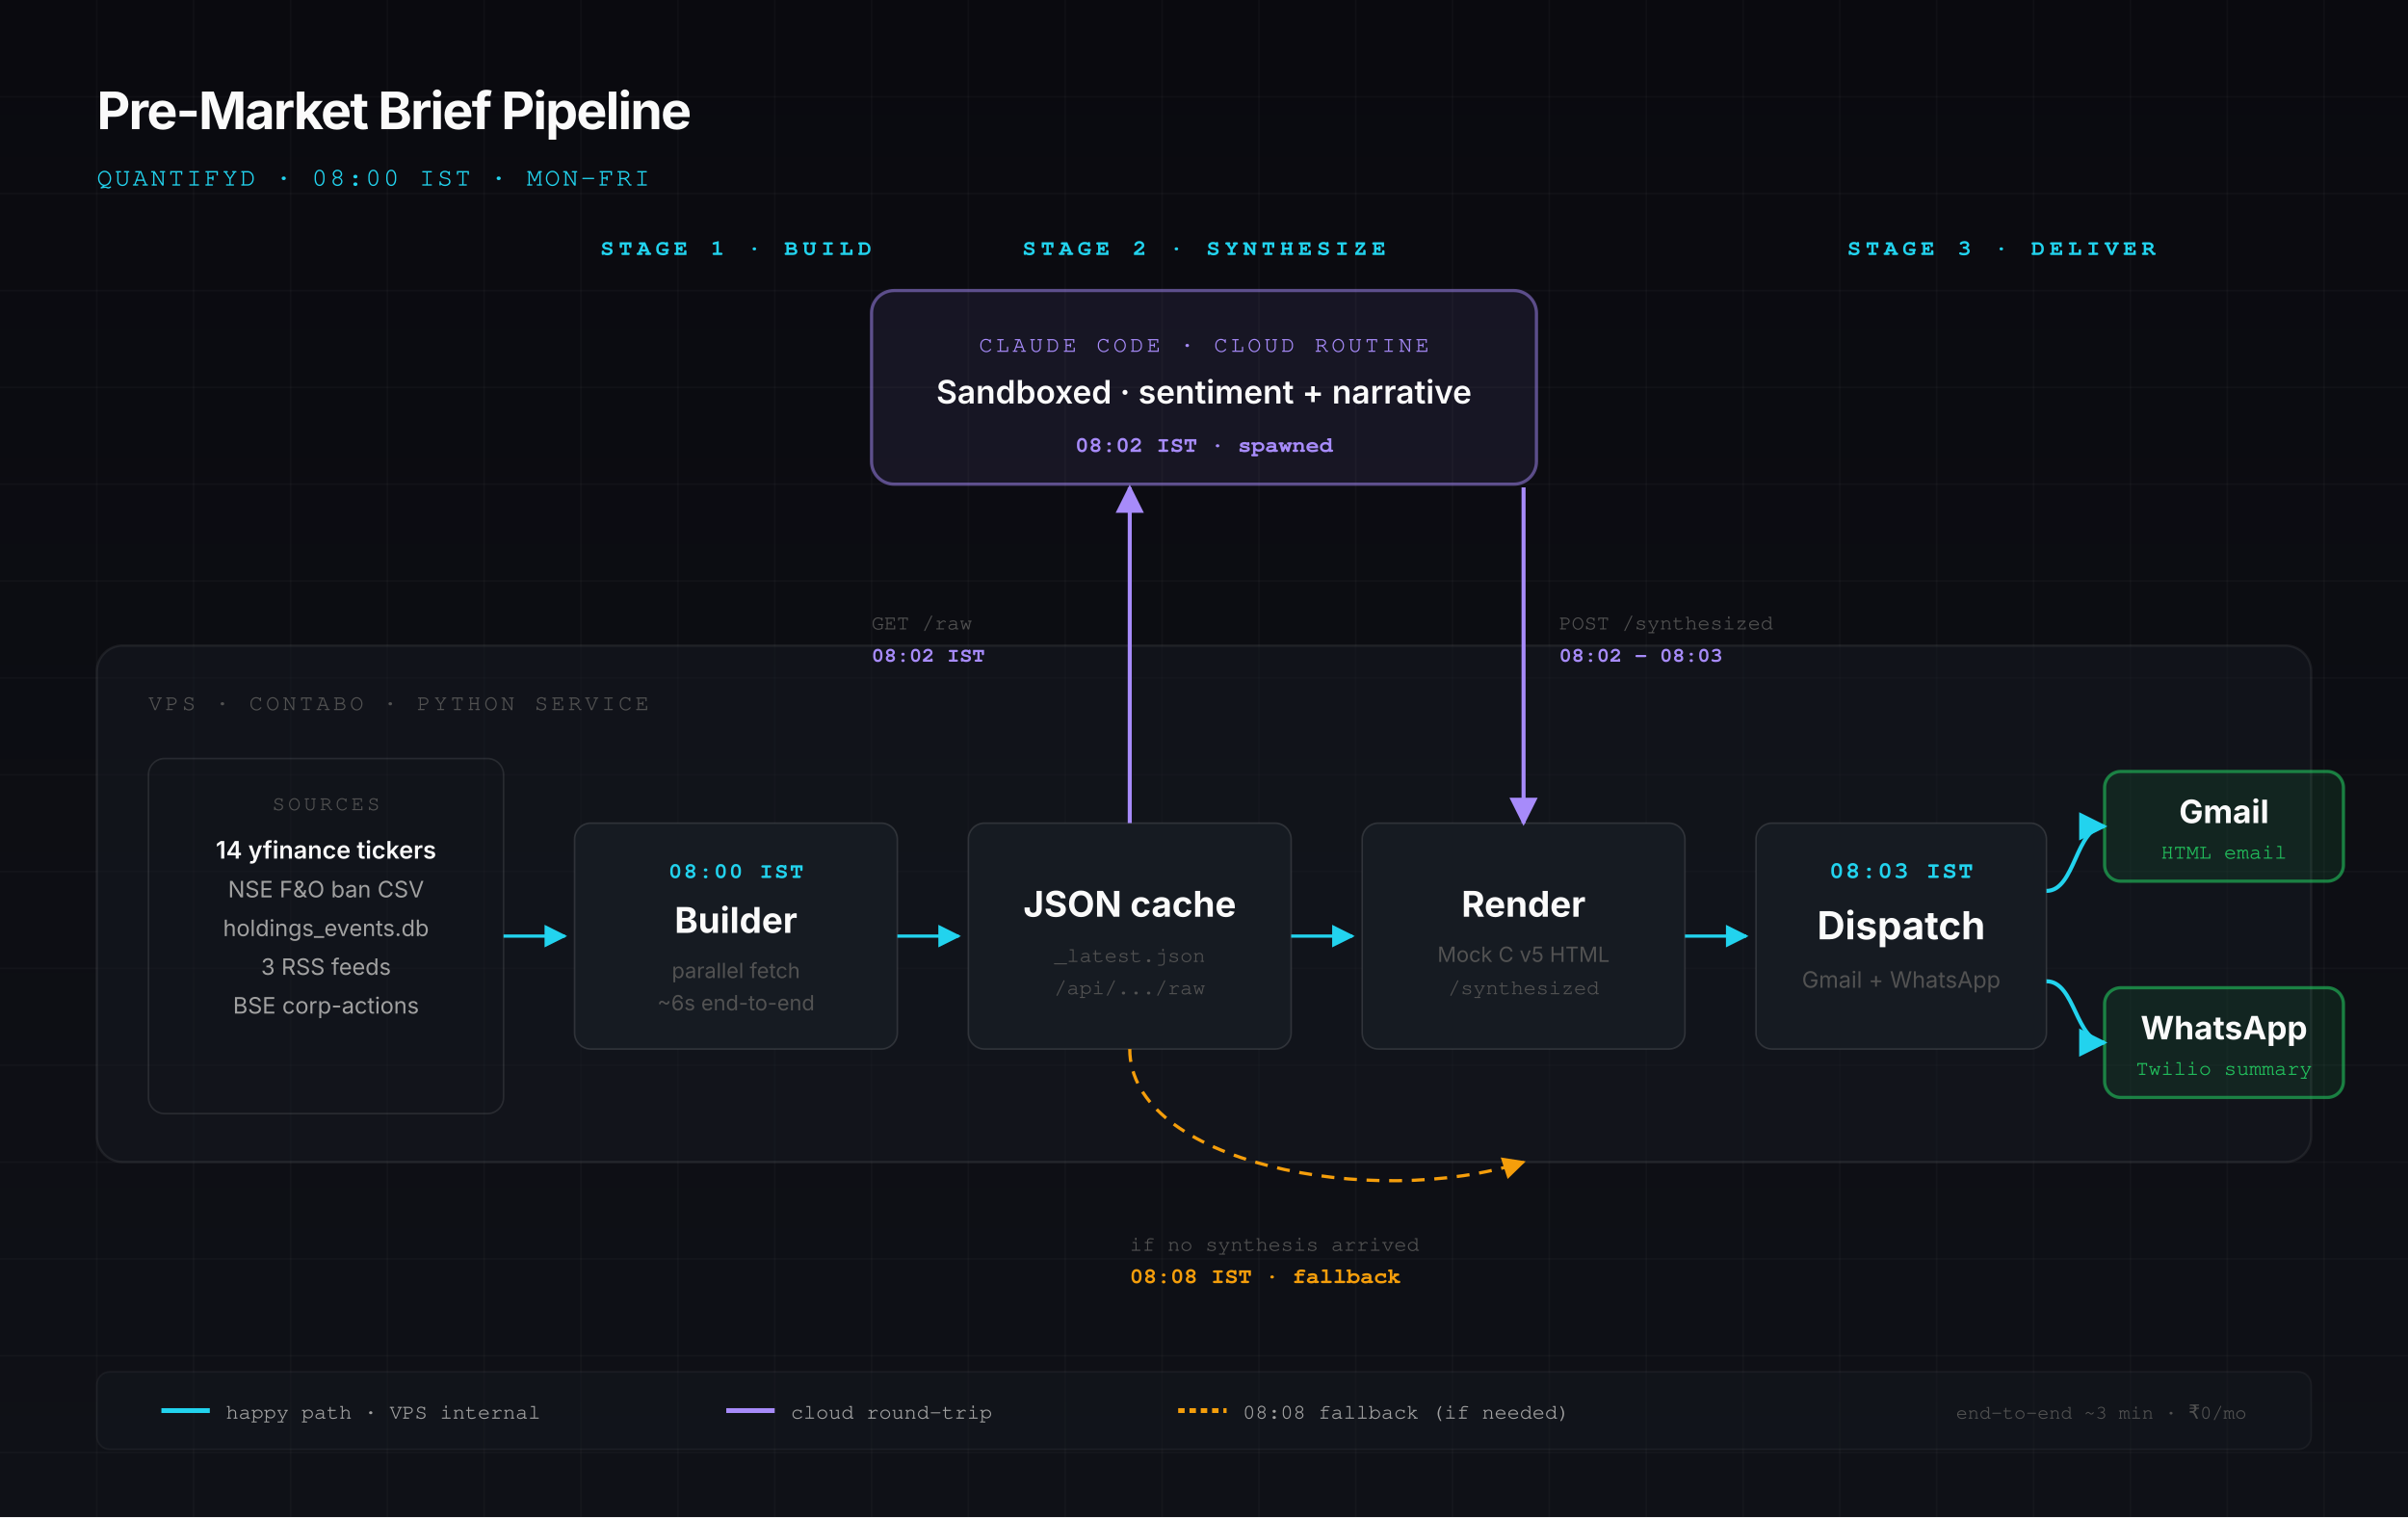
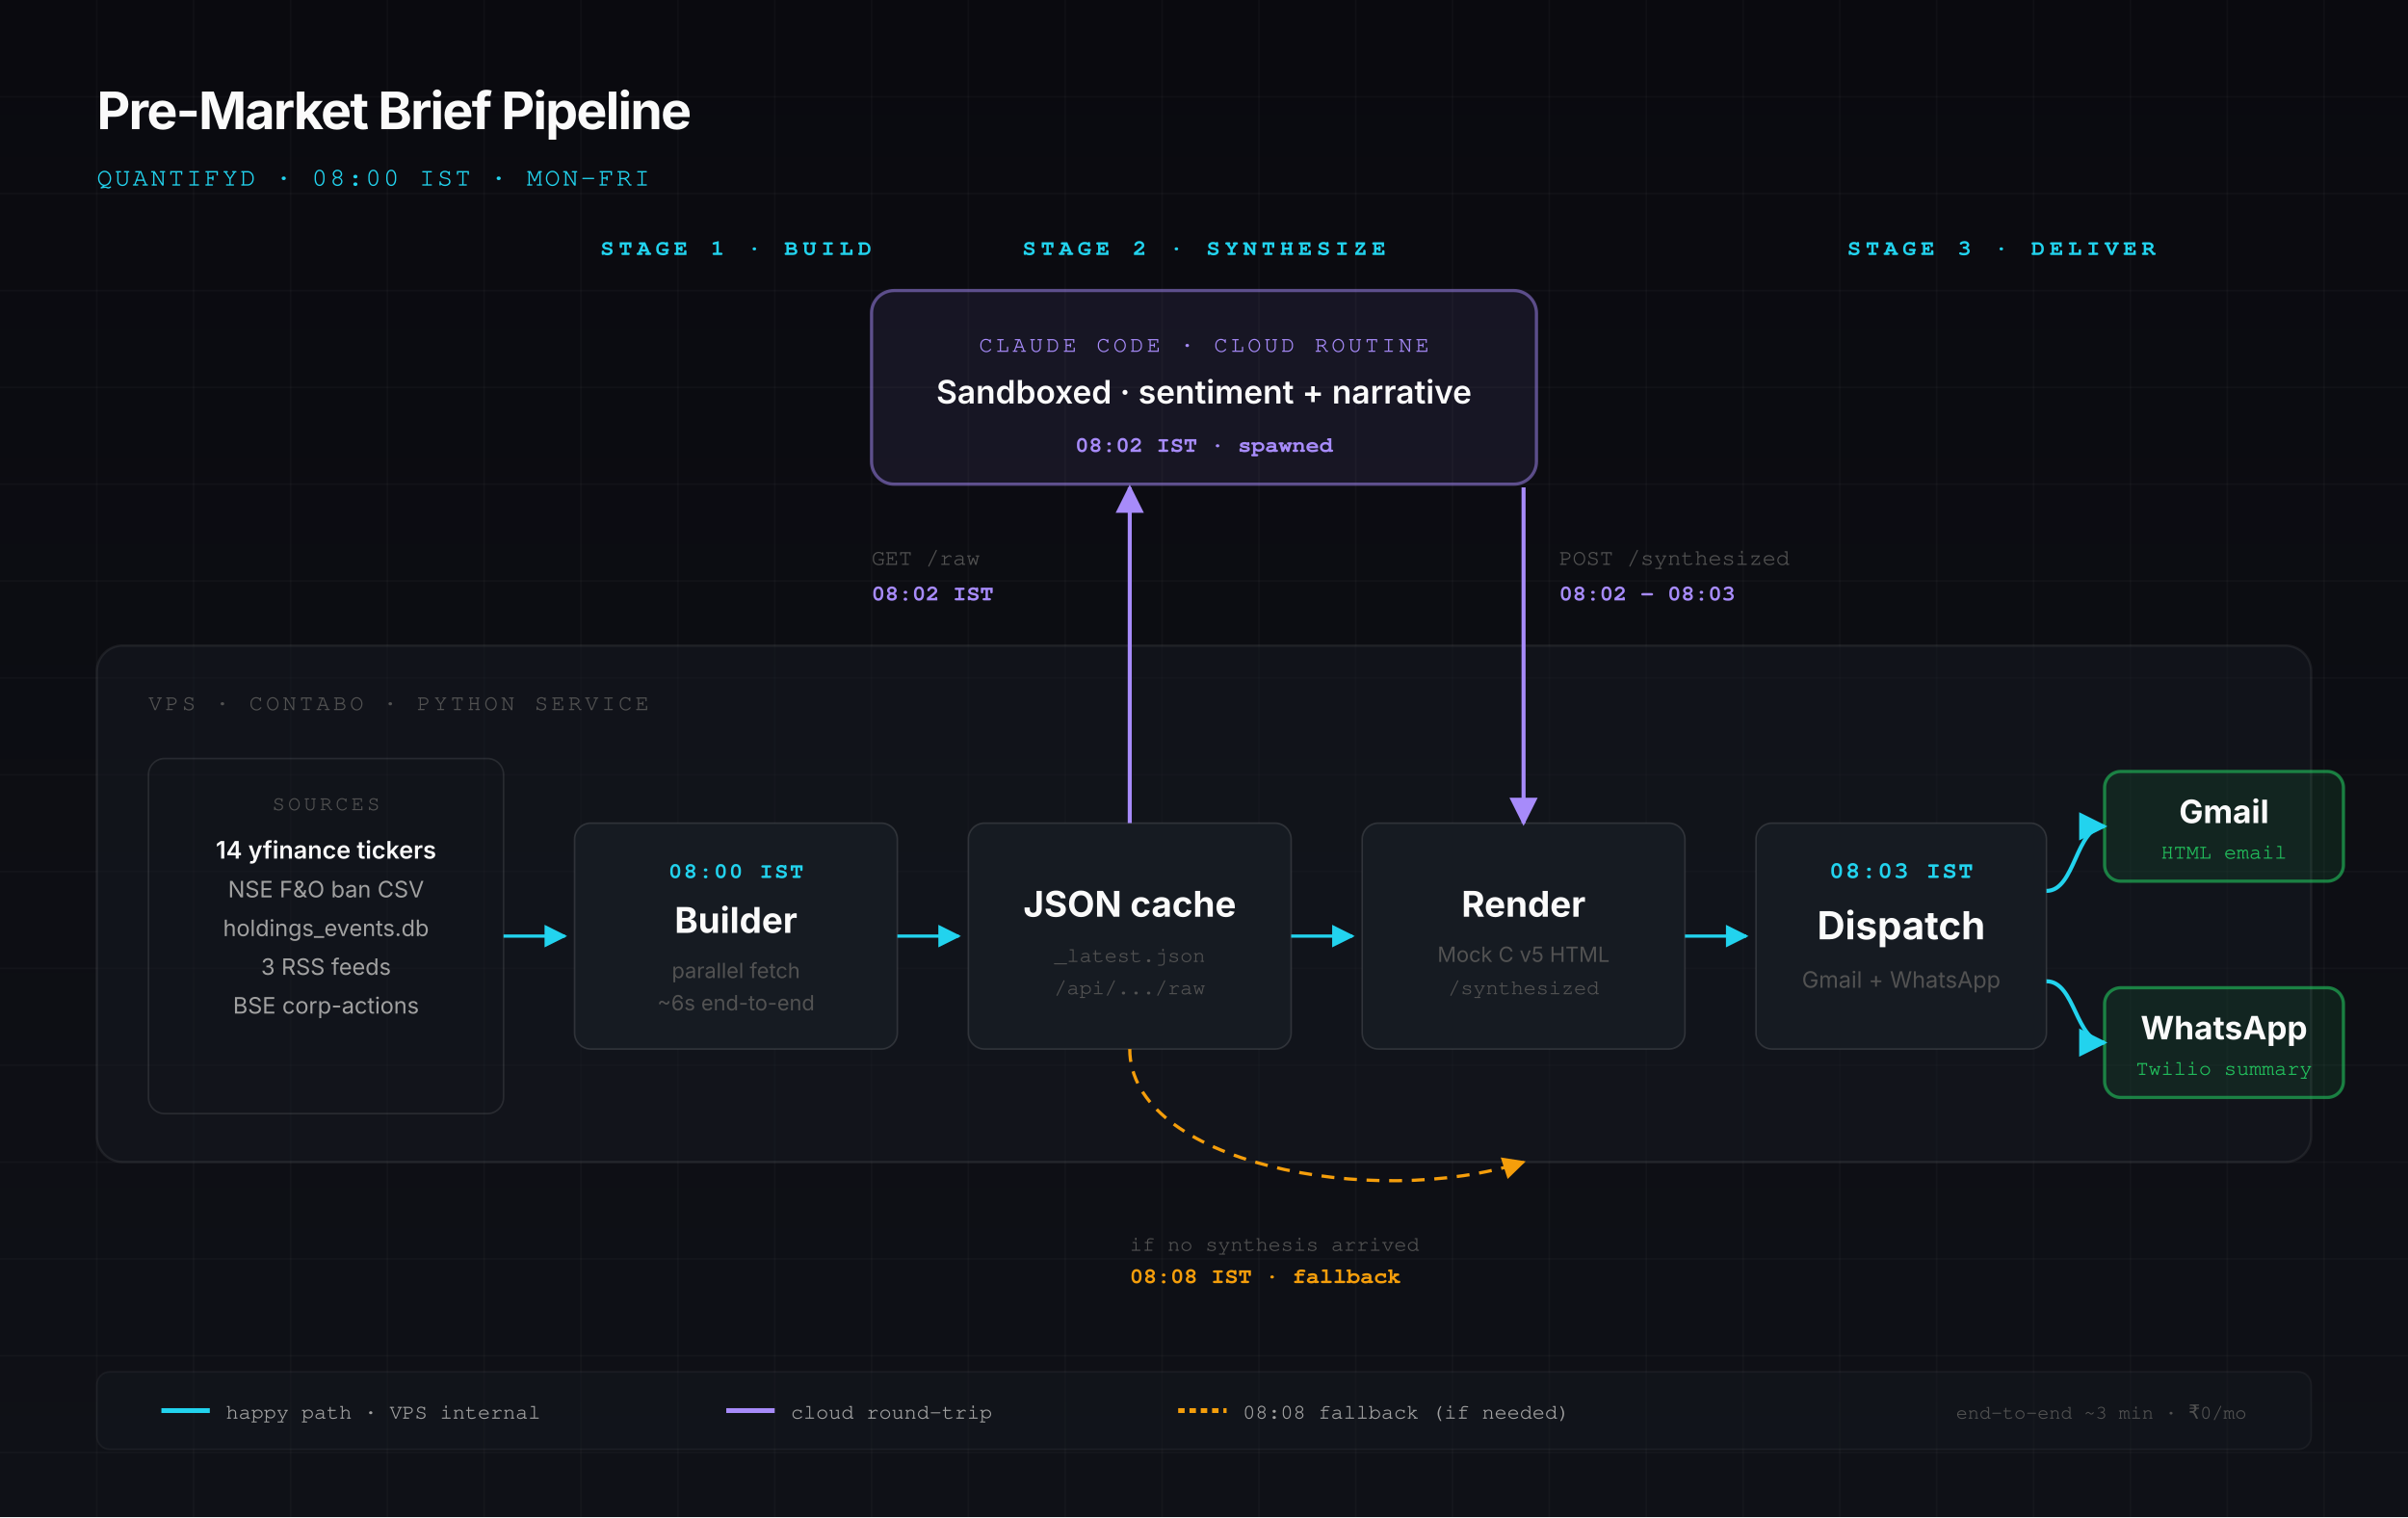
<svg xmlns="http://www.w3.org/2000/svg" viewBox="0 0 1492 940" width="1492" height="940">
  <defs>
    <marker id="ah" viewBox="0 0 10 10" refX="9" refY="5" markerWidth="7" markerHeight="7" orient="auto">
      <path d="M0 0L10 5L0 10z" fill="#22D3EE" />
    </marker>
    <marker id="ahP" viewBox="0 0 10 10" refX="9" refY="5" markerWidth="7" markerHeight="7" orient="auto">
      <path d="M0 0L10 5L0 10z" fill="#A78BFA" />
    </marker>
    <marker id="ahW" viewBox="0 0 10 10" refX="9" refY="5" markerWidth="7" markerHeight="7" orient="auto">
      <path d="M0 0L10 5L0 10z" fill="#F59E0B" />
    </marker>
    <linearGradient id="bgGrad" x1="0" y1="0" x2="0" y2="1">
      <stop offset="0%" stop-color="#0A0A0F" />
      <stop offset="100%" stop-color="#0F1117" />
    </linearGradient>
  </defs>
  <rect width="1492" height="940" fill="url(#bgGrad)" />
  <g stroke="rgba(255,255,255,0.025)" stroke-width="1">
    <line x1="0" y1="60" x2="1492" y2="60" />
    <line x1="0" y1="120" x2="1492" y2="120" />
    <line x1="0" y1="180" x2="1492" y2="180" />
    <line x1="0" y1="240" x2="1492" y2="240" />
    <line x1="0" y1="300" x2="1492" y2="300" />
    <line x1="0" y1="360" x2="1492" y2="360" />
    <line x1="0" y1="420" x2="1492" y2="420" />
    <line x1="0" y1="480" x2="1492" y2="480" />
    <line x1="0" y1="540" x2="1492" y2="540" />
    <line x1="0" y1="600" x2="1492" y2="600" />
    <line x1="0" y1="660" x2="1492" y2="660" />
    <line x1="0" y1="720" x2="1492" y2="720" />
    <line x1="0" y1="780" x2="1492" y2="780" />
    <line x1="0" y1="840" x2="1492" y2="840" />
    <line x1="0" y1="900" x2="1492" y2="900" />
    <line x1="60" y1="0" x2="60" y2="940" />
    <line x1="120" y1="0" x2="120" y2="940" />
    <line x1="180" y1="0" x2="180" y2="940" />
    <line x1="240" y1="0" x2="240" y2="940" />
    <line x1="300" y1="0" x2="300" y2="940" />
    <line x1="360" y1="0" x2="360" y2="940" />
    <line x1="420" y1="0" x2="420" y2="940" />
    <line x1="480" y1="0" x2="480" y2="940" />
    <line x1="540" y1="0" x2="540" y2="940" />
    <line x1="600" y1="0" x2="600" y2="940" />
    <line x1="660" y1="0" x2="660" y2="940" />
    <line x1="720" y1="0" x2="720" y2="940" />
    <line x1="780" y1="0" x2="780" y2="940" />
    <line x1="840" y1="0" x2="840" y2="940" />
    <line x1="900" y1="0" x2="900" y2="940" />
    <line x1="960" y1="0" x2="960" y2="940" />
    <line x1="1020" y1="0" x2="1020" y2="940" />
    <line x1="1080" y1="0" x2="1080" y2="940" />
    <line x1="1140" y1="0" x2="1140" y2="940" />
    <line x1="1200" y1="0" x2="1200" y2="940" />
    <line x1="1260" y1="0" x2="1260" y2="940" />
    <line x1="1320" y1="0" x2="1320" y2="940" />
    <line x1="1380" y1="0" x2="1380" y2="940" />
    <line x1="1440" y1="0" x2="1440" y2="940" />
  </g>
  <text x="60" y="80" font-family="Inter, Helvetica, Arial, sans-serif" font-size="32" font-weight="700" fill="#FAFAFA" letter-spacing="-1">Pre-Market Brief Pipeline</text>
  <text x="60" y="115" font-family="JetBrains Mono, Courier, monospace" font-size="16" fill="#22D3EE" letter-spacing="1.5">QUANTIFYD · 08:00 IST · MON-FRI</text>
  <text x="456" y="158" text-anchor="middle" font-family="JetBrains Mono, Courier, monospace" font-size="14" fill="#22D3EE" letter-spacing="3" font-weight="700">STAGE 1 · BUILD</text>
  <text x="746" y="158" text-anchor="middle" font-family="JetBrains Mono, Courier, monospace" font-size="14" fill="#22D3EE" letter-spacing="3" font-weight="700">STAGE 2 · SYNTHESIZE</text>
  <text x="1240" y="158" text-anchor="middle" font-family="JetBrains Mono, Courier, monospace" font-size="14" fill="#22D3EE" letter-spacing="3" font-weight="700">STAGE 3 · DELIVER</text>
  <rect x="540" y="180" width="412" height="120" rx="14" fill="rgba(167,139,250,0.08)" stroke="rgba(167,139,250,0.5)" stroke-width="2" />
  <text x="746" y="218" text-anchor="middle" font-family="JetBrains Mono, Courier, monospace" font-size="14" fill="#A78BFA" letter-spacing="2">CLAUDE CODE · CLOUD ROUTINE</text>
  <text x="746" y="250" text-anchor="middle" font-family="Inter, Helvetica, Arial, sans-serif" font-size="20" font-weight="600" fill="#FAFAFA">Sandboxed · sentiment + narrative</text>
  <text x="746" y="280" text-anchor="middle" font-family="JetBrains Mono, Courier, monospace" font-size="14" fill="#A78BFA" font-weight="600">08:02 IST · spawned</text>
  <rect x="60" y="400" width="1372" height="320" rx="16" fill="rgba(22,27,34,0.5)" stroke="rgba(255,255,255,0.07)" stroke-width="1.5" />
  <text x="92" y="440" font-family="JetBrains Mono, Courier, monospace" font-size="14" fill="#525252" letter-spacing="2">VPS · CONTABO · PYTHON SERVICE</text>
  <rect x="92" y="470" width="220" height="220" rx="10" fill="transparent" stroke="rgba(255,255,255,0.1)" stroke-width="1" />
  <text x="202" y="502" text-anchor="middle" font-family="JetBrains Mono, Courier, monospace" font-size="13" fill="#525252" letter-spacing="2">SOURCES</text>
  <text x="202" y="532" text-anchor="middle" font-family="Inter, Helvetica, Arial, sans-serif" font-size="15" font-weight="600" fill="#FAFAFA">14 yfinance tickers</text>
  <text x="202" y="556" text-anchor="middle" font-family="Inter, Helvetica, Arial, sans-serif" font-size="14" fill="#A1A1A1">NSE F&amp;O ban CSV</text>
  <text x="202" y="580" text-anchor="middle" font-family="Inter, Helvetica, Arial, sans-serif" font-size="14" fill="#A1A1A1">holdings_events.db</text>
  <text x="202" y="604" text-anchor="middle" font-family="Inter, Helvetica, Arial, sans-serif" font-size="14" fill="#A1A1A1">3 RSS feeds</text>
  <text x="202" y="628" text-anchor="middle" font-family="Inter, Helvetica, Arial, sans-serif" font-size="14" fill="#A1A1A1">BSE corp-actions</text>
  <rect x="356" y="510" width="200" height="140" rx="10" fill="#161B22" stroke="rgba(255,255,255,0.12)" stroke-width="1" />
  <text x="456" y="544" text-anchor="middle" font-family="JetBrains Mono, Courier, monospace" font-size="14" fill="#22D3EE" font-weight="600" letter-spacing="1">08:00 IST</text>
  <text x="456" y="578" text-anchor="middle" font-family="Inter, Helvetica, Arial, sans-serif" font-size="22" font-weight="700" fill="#FAFAFA">Builder</text>
  <text x="456" y="606" text-anchor="middle" font-family="Inter, Helvetica, Arial, sans-serif" font-size="13" fill="#525252">parallel fetch</text>
  <text x="456" y="626" text-anchor="middle" font-family="Inter, Helvetica, Arial, sans-serif" font-size="13" fill="#525252">~6s end-to-end</text>
  <rect x="600" y="510" width="200" height="140" rx="10" fill="#161B22" stroke="rgba(255,255,255,0.12)" stroke-width="1" />
  <text x="700" y="568" text-anchor="middle" font-family="Inter, Helvetica, Arial, sans-serif" font-size="22" font-weight="700" fill="#FAFAFA">JSON cache</text>
  <text x="700" y="596" text-anchor="middle" font-family="JetBrains Mono, Courier, monospace" font-size="13" fill="#525252">_latest.json</text>
  <text x="700" y="616" text-anchor="middle" font-family="JetBrains Mono, Courier, monospace" font-size="13" fill="#525252">/api/.../raw</text>
  <rect x="844" y="510" width="200" height="140" rx="10" fill="#161B22" stroke="rgba(255,255,255,0.12)" stroke-width="1" />
  <text x="944" y="568" text-anchor="middle" font-family="Inter, Helvetica, Arial, sans-serif" font-size="22" font-weight="700" fill="#FAFAFA">Render</text>
  <text x="944" y="596" text-anchor="middle" font-family="Inter, Helvetica, Arial, sans-serif" font-size="13" fill="#525252">Mock C v5 HTML</text>
  <text x="944" y="616" text-anchor="middle" font-family="JetBrains Mono, Courier, monospace" font-size="13" fill="#525252">/synthesized</text>
  <rect x="1088" y="510" width="180" height="140" rx="10" fill="#161B22" stroke="rgba(255,255,255,0.12)" stroke-width="1" />
  <text x="1178" y="544" text-anchor="middle" font-family="JetBrains Mono, Courier, monospace" font-size="15" fill="#22D3EE" font-weight="600" letter-spacing="1">08:03 IST</text>
  <text x="1178" y="582" text-anchor="middle" font-family="Inter, Helvetica, Arial, sans-serif" font-size="24" font-weight="700" fill="#FAFAFA">Dispatch</text>
  <text x="1178" y="612" text-anchor="middle" font-family="Inter, Helvetica, Arial, sans-serif" font-size="14" fill="#525252">Gmail + WhatsApp</text>
  <rect x="1304" y="478" width="148" height="68" rx="10" fill="rgba(34,197,94,0.1)" stroke="rgba(34,197,94,0.6)" stroke-width="2" />
  <text x="1378" y="510" text-anchor="middle" font-family="Inter, Helvetica, Arial, sans-serif" font-size="20" font-weight="700" fill="#FAFAFA">Gmail</text>
  <text x="1378" y="532" text-anchor="middle" font-family="JetBrains Mono, Courier, monospace" font-size="13" fill="#22C55E">HTML email</text>
  <rect x="1304" y="612" width="148" height="68" rx="10" fill="rgba(34,197,94,0.1)" stroke="rgba(34,197,94,0.6)" stroke-width="2" />
  <text x="1378" y="644" text-anchor="middle" font-family="Inter, Helvetica, Arial, sans-serif" font-size="20" font-weight="700" fill="#FAFAFA">WhatsApp</text>
  <text x="1378" y="666" text-anchor="middle" font-family="JetBrains Mono, Courier, monospace" font-size="13" fill="#22C55E">Twilio summary</text>
  <path d="M 312 580 L 350 580" fill="none" stroke="#22D3EE" stroke-width="2" marker-end="url(#ah)" />
  <path d="M 556 580 L 594 580" fill="none" stroke="#22D3EE" stroke-width="2" marker-end="url(#ah)" />
  <path d="M 800 580 L 838 580" fill="none" stroke="#22D3EE" stroke-width="2" marker-end="url(#ah)" />
  <path d="M 1044 580 L 1082 580" fill="none" stroke="#22D3EE" stroke-width="2" marker-end="url(#ah)" />
  <path d="M 1268 552 C 1286 552, 1286 512, 1304 512" fill="none" stroke="#22D3EE" stroke-width="2.5" marker-end="url(#ah)" />
  <path d="M 1268 608 C 1286 608, 1286 646, 1304 646" fill="none" stroke="#22D3EE" stroke-width="2.5" marker-end="url(#ah)" />
  <path d="M 700 510 C 700 420, 700 360, 700 302" fill="none" stroke="#A78BFA" stroke-width="2.5" marker-end="url(#ahP)" />
-   <text x="540" y="390" font-family="JetBrains Mono, Courier, monospace" font-size="13" fill="#525252">GET /raw</text>
-   <text x="540" y="410" font-family="JetBrains Mono, Courier, monospace" font-size="13" fill="#A78BFA" font-weight="600">08:02 IST</text>
+   <text x="540" y="350" font-family="JetBrains Mono, Courier, monospace" font-size="14" fill="#525252">GET /raw</text>
+   <text x="540" y="372" font-family="JetBrains Mono, Courier, monospace" font-size="14" fill="#A78BFA" font-weight="600">08:02 IST</text>
  <path d="M 944 302 C 944 360, 944 420, 944 510" fill="none" stroke="#A78BFA" stroke-width="2.5" marker-end="url(#ahP)" />
-   <text x="966" y="390" font-family="JetBrains Mono, Courier, monospace" font-size="13" fill="#525252">POST /synthesized</text>
-   <text x="966" y="410" font-family="JetBrains Mono, Courier, monospace" font-size="13" fill="#A78BFA" font-weight="600">08:02 - 08:03</text>
+   <text x="966" y="350" font-family="JetBrains Mono, Courier, monospace" font-size="14" fill="#525252">POST /synthesized</text>
+   <text x="966" y="372" font-family="JetBrains Mono, Courier, monospace" font-size="14" fill="#A78BFA" font-weight="600">08:02 - 08:03</text>
  <path d="M 700 650 C 700 720, 850 750, 944 720" fill="none" stroke="#F59E0B" stroke-width="2" stroke-dasharray="8 6" marker-end="url(#ahW)" />
  <text x="700" y="775" font-family="JetBrains Mono, Courier, monospace" font-size="13" fill="#525252">if no synthesis arrived</text>
  <text x="700" y="795" font-family="JetBrains Mono, Courier, monospace" font-size="14" fill="#F59E0B" font-weight="600">08:08 IST · fallback</text>
  <rect x="60" y="850" width="1372" height="48" rx="8" fill="rgba(22,27,34,0.4)" stroke="rgba(255,255,255,0.05)" stroke-width="1" />
  <line x1="100" y1="874" x2="130" y2="874" stroke="#22D3EE" stroke-width="3" />
  <text x="140" y="879" font-family="JetBrains Mono, Courier, monospace" font-size="13" fill="#A1A1A1">happy path · VPS internal</text>
  <line x1="450" y1="874" x2="480" y2="874" stroke="#A78BFA" stroke-width="3" />
  <text x="490" y="879" font-family="JetBrains Mono, Courier, monospace" font-size="13" fill="#A1A1A1">cloud round-trip</text>
  <line x1="730" y1="874" x2="760" y2="874" stroke="#F59E0B" stroke-width="3" stroke-dasharray="4 3" />
  <text x="770" y="879" font-family="JetBrains Mono, Courier, monospace" font-size="13" fill="#A1A1A1">08:08 fallback (if needed)</text>
  <text x="1392" y="879" text-anchor="end" font-family="JetBrains Mono, Courier, monospace" font-size="12" fill="#525252">end-to-end ~3 min · ₹0/mo</text>
</svg>
